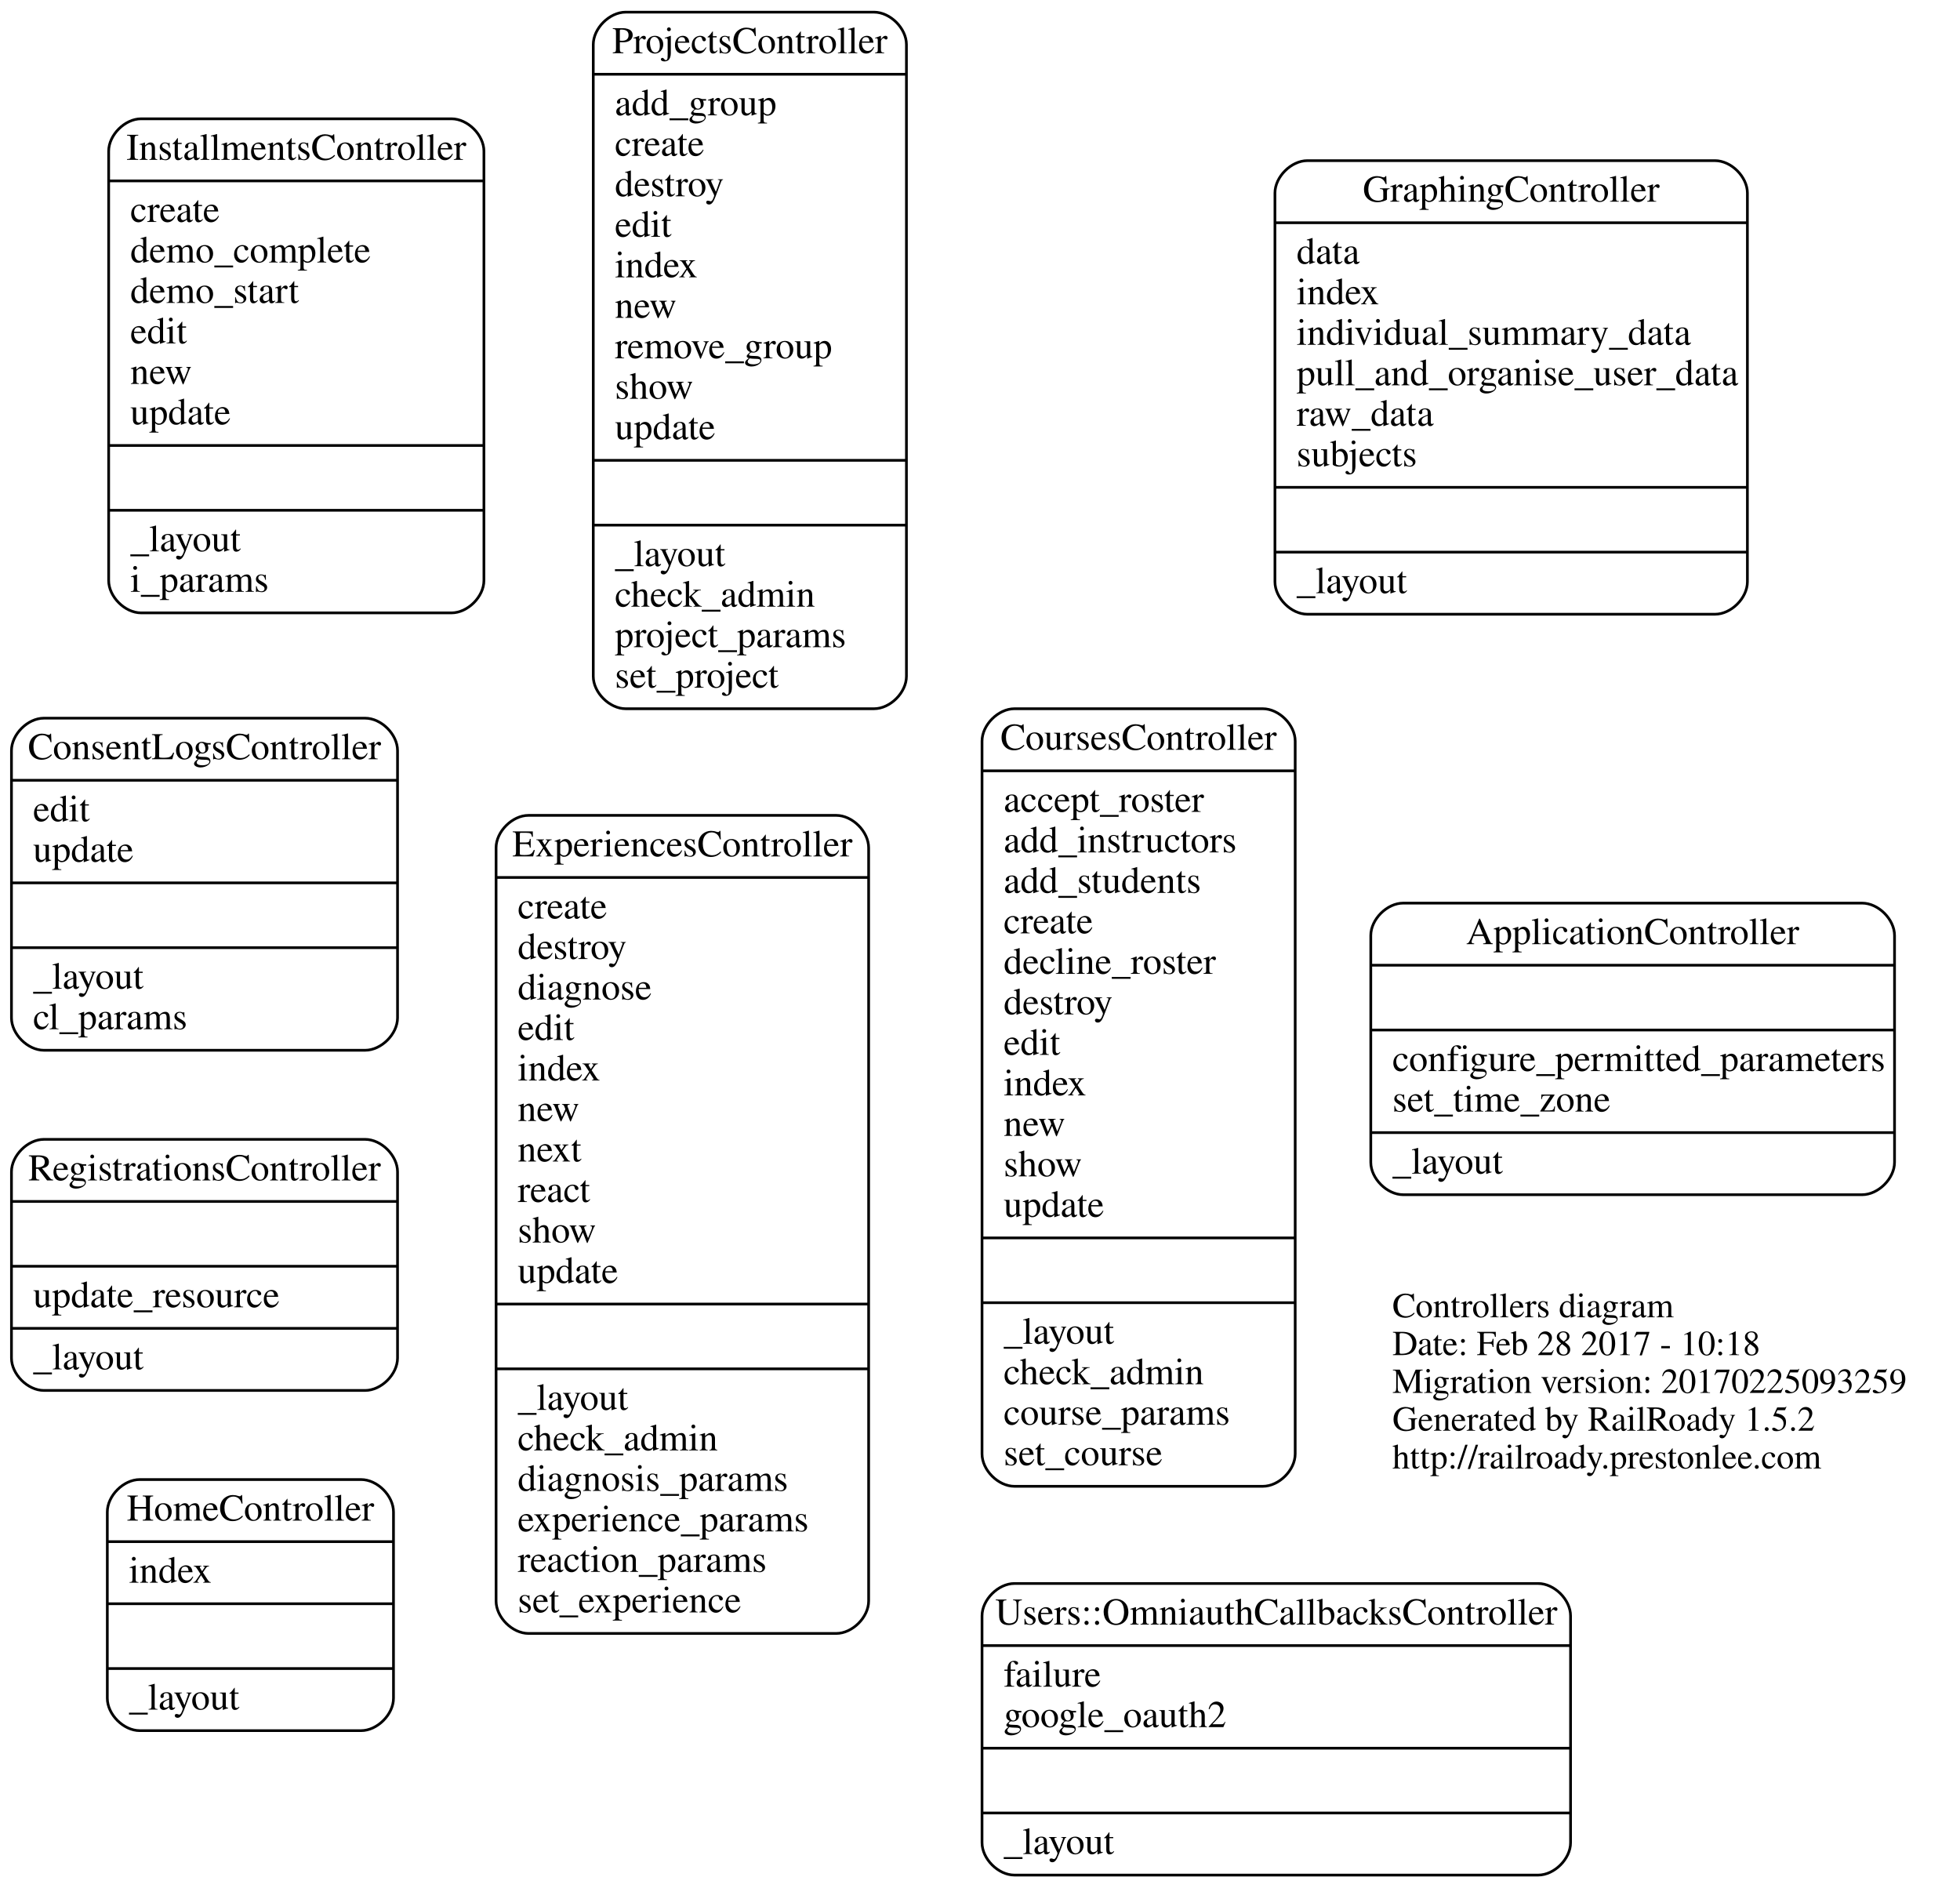
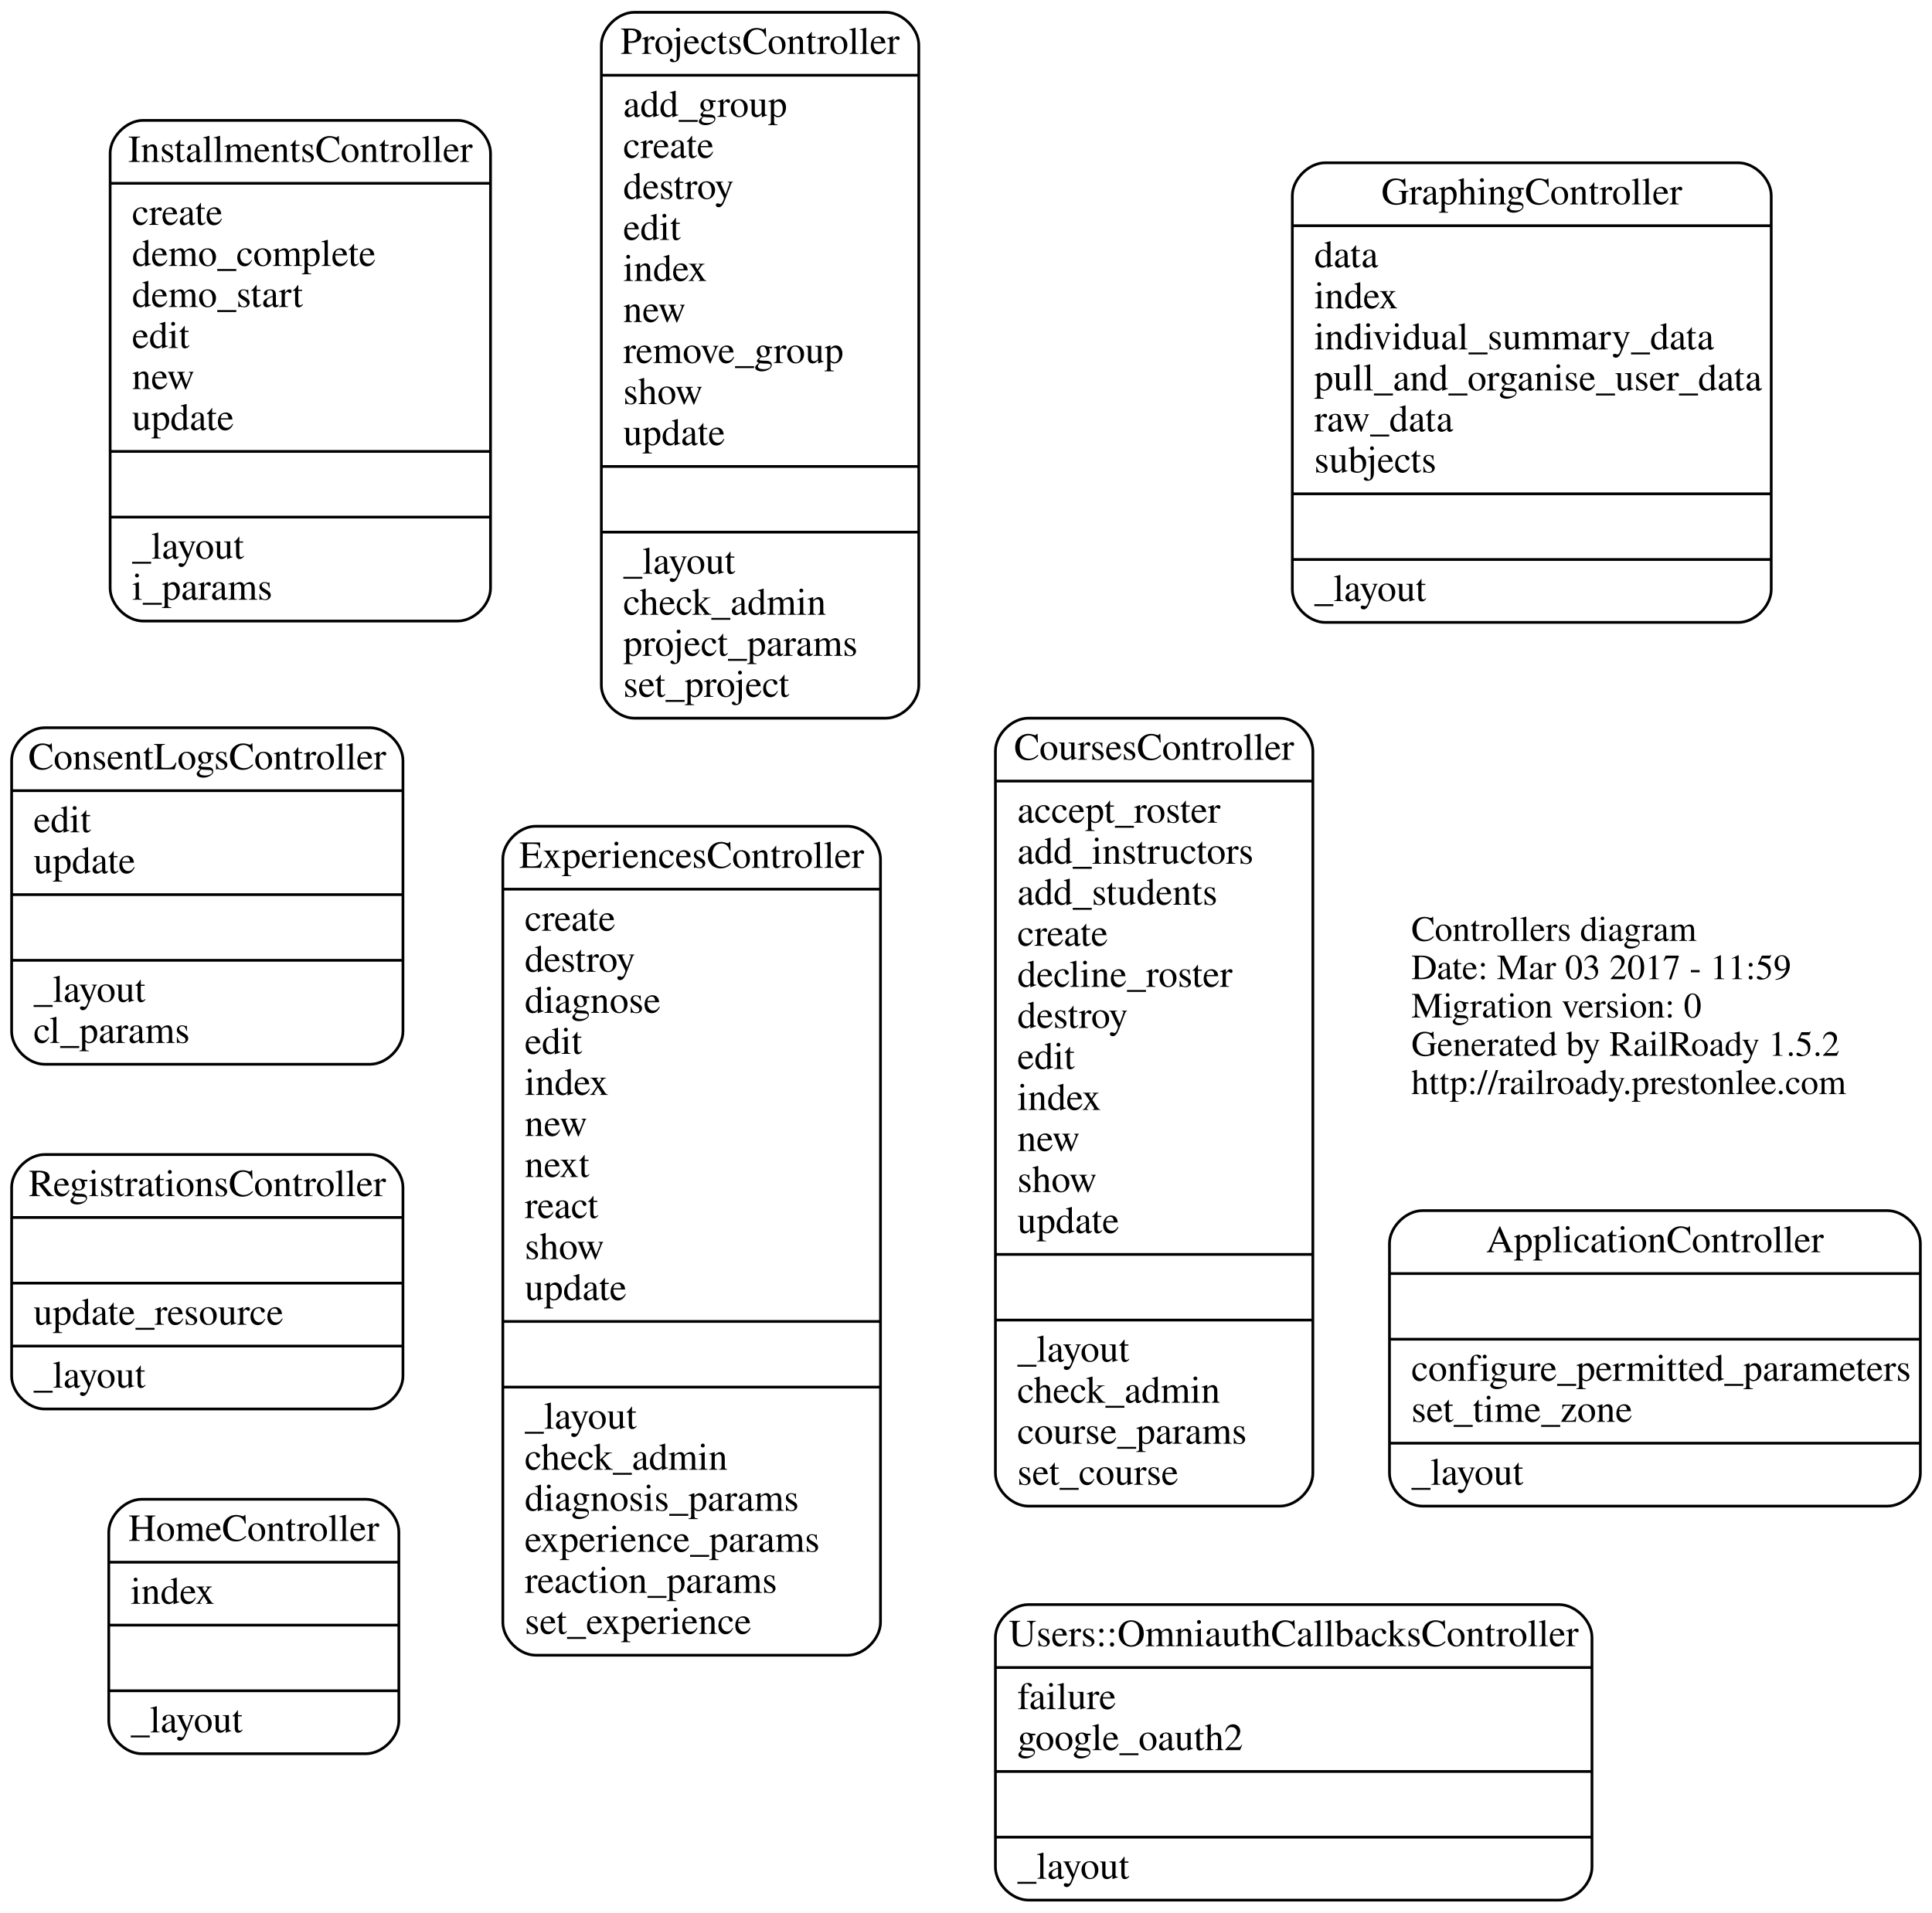
- <svg xmlns="http://www.w3.org/2000/svg" width="726pt" height="699pt" viewBox="0.00 0.00 725.50 699.00">
+ <svg xmlns="http://www.w3.org/2000/svg" width="706pt" height="699pt" viewBox="0.00 0.00 705.50 699.00">
  <g id="graph0" class="graph" transform="scale(1 1) rotate(0) translate(255.5 443.5)">
-     <polygon fill="none" stroke="none" points="-255.5,255.5 -255.5,-443.5 470,-443.5 470,255.5 -255.5,255.5" />
+     <polygon fill="none" stroke="none" points="-255.5,255.5 -255.5,-443.5 450,-443.5 450,255.5 -255.5,255.5" />
    <g id="node1" class="node">
-       <text text-anchor="start" x="260" y="44.4" font-family="Times,serif" font-size="13.00">Controllers diagram</text>
-       <text text-anchor="start" x="260" y="58.4" font-family="Times,serif" font-size="13.00">Date: Feb 28 2017 - 10:18</text>
-       <text text-anchor="start" x="260" y="72.4" font-family="Times,serif" font-size="13.00">Migration version: 20170225093259</text>
-       <text text-anchor="start" x="260" y="86.4" font-family="Times,serif" font-size="13.00">Generated by RailRoady 1.5.2</text>
-       <text text-anchor="start" x="260" y="100.4" font-family="Times,serif" font-size="13.00">http://railroady.prestonlee.com</text>
+       <text text-anchor="start" x="260" y="-99.6" font-family="Times,serif" font-size="13.00">Controllers diagram</text>
+       <text text-anchor="start" x="260" y="-85.6" font-family="Times,serif" font-size="13.00">Date: Mar 03 2017 - 11:59</text>
+       <text text-anchor="start" x="260" y="-71.6" font-family="Times,serif" font-size="13.00">Migration version: 0</text>
+       <text text-anchor="start" x="260" y="-57.6" font-family="Times,serif" font-size="13.00">Generated by RailRoady 1.5.2</text>
+       <text text-anchor="start" x="260" y="-43.6" font-family="Times,serif" font-size="13.00">http://railroady.prestonlee.com</text>
    </g>
    <g id="node2" class="node">
      <path fill="none" stroke="black" d="M-24,-181C-24,-181 68,-181 68,-181 74,-181 80,-187 80,-193 80,-193 80,-427 80,-427 80,-433 74,-439 68,-439 68,-439 -24,-439 -24,-439 -30,-439 -36,-433 -36,-427 -36,-427 -36,-193 -36,-193 -36,-187 -30,-181 -24,-181" />
      <text text-anchor="middle" x="22" y="-423.8" font-family="Times,serif" font-size="14.00">ProjectsController</text>
      <polyline fill="none" stroke="black" points="-36,-416 80,-416 " />
      <text text-anchor="start" x="-28" y="-400.8" font-family="Times,serif" font-size="14.00">add_group</text>
      <text text-anchor="start" x="-28" y="-385.8" font-family="Times,serif" font-size="14.00">create</text>
      <text text-anchor="start" x="-28" y="-370.8" font-family="Times,serif" font-size="14.00">destroy</text>
      <text text-anchor="start" x="-28" y="-355.8" font-family="Times,serif" font-size="14.00">edit</text>
      <text text-anchor="start" x="-28" y="-340.8" font-family="Times,serif" font-size="14.00">index</text>
      <text text-anchor="start" x="-28" y="-325.8" font-family="Times,serif" font-size="14.00">new</text>
      <text text-anchor="start" x="-28" y="-310.8" font-family="Times,serif" font-size="14.00">remove_group</text>
      <text text-anchor="start" x="-28" y="-295.8" font-family="Times,serif" font-size="14.00">show</text>
      <text text-anchor="start" x="-28" y="-280.8" font-family="Times,serif" font-size="14.00">update</text>
      <polyline fill="none" stroke="black" points="-36,-273 80,-273 " />
      <polyline fill="none" stroke="black" points="-36,-249 80,-249 " />
      <text text-anchor="start" x="-28" y="-233.8" font-family="Times,serif" font-size="14.00">_layout</text>
      <text text-anchor="start" x="-28" y="-218.8" font-family="Times,serif" font-size="14.00">check_admin</text>
      <text text-anchor="start" x="-28" y="-203.8" font-family="Times,serif" font-size="14.00">project_params</text>
      <text text-anchor="start" x="-28" y="-188.8" font-family="Times,serif" font-size="14.00">set_project</text>
    </g>
    <g id="node3" class="node">
      <path fill="none" stroke="black" d="M120,107C120,107 212,107 212,107 218,107 224,101 224,95 224,95 224,-169 224,-169 224,-175 218,-181 212,-181 212,-181 120,-181 120,-181 114,-181 108,-175 108,-169 108,-169 108,95 108,95 108,101 114,107 120,107" />
      <text text-anchor="middle" x="166" y="-165.8" font-family="Times,serif" font-size="14.00">CoursesController</text>
      <polyline fill="none" stroke="black" points="108,-158 224,-158 " />
      <text text-anchor="start" x="116" y="-142.8" font-family="Times,serif" font-size="14.00">accept_roster</text>
      <text text-anchor="start" x="116" y="-127.8" font-family="Times,serif" font-size="14.00">add_instructors</text>
      <text text-anchor="start" x="116" y="-112.8" font-family="Times,serif" font-size="14.00">add_students</text>
      <text text-anchor="start" x="116" y="-97.8" font-family="Times,serif" font-size="14.00">create</text>
      <text text-anchor="start" x="116" y="-82.8" font-family="Times,serif" font-size="14.00">decline_roster</text>
      <text text-anchor="start" x="116" y="-67.8" font-family="Times,serif" font-size="14.00">destroy</text>
      <text text-anchor="start" x="116" y="-52.8" font-family="Times,serif" font-size="14.00">edit</text>
      <text text-anchor="start" x="116" y="-37.8" font-family="Times,serif" font-size="14.00">index</text>
      <text text-anchor="start" x="116" y="-22.8" font-family="Times,serif" font-size="14.00">new</text>
      <text text-anchor="start" x="116" y="-7.8" font-family="Times,serif" font-size="14.00">show</text>
      <text text-anchor="start" x="116" y="7.2" font-family="Times,serif" font-size="14.00">update</text>
      <polyline fill="none" stroke="black" points="108,15 224,15 " />
      <polyline fill="none" stroke="black" points="108,39 224,39 " />
      <text text-anchor="start" x="116" y="54.2" font-family="Times,serif" font-size="14.00">_layout</text>
      <text text-anchor="start" x="116" y="69.2" font-family="Times,serif" font-size="14.00">check_admin</text>
      <text text-anchor="start" x="116" y="84.2" font-family="Times,serif" font-size="14.00">course_params</text>
      <text text-anchor="start" x="116" y="99.2" font-family="Times,serif" font-size="14.00">set_course</text>
    </g>
    <g id="node4" class="node">
-       <path fill="none" stroke="black" d="M264,-1C264,-1 434,-1 434,-1 440,-1 446,-7 446,-13 446,-13 446,-97 446,-97 446,-103 440,-109 434,-109 434,-109 264,-109 264,-109 258,-109 252,-103 252,-97 252,-97 252,-13 252,-13 252,-7 258,-1 264,-1" />
-       <text text-anchor="middle" x="349" y="-93.8" font-family="Times,serif" font-size="14.00">ApplicationController</text>
-       <polyline fill="none" stroke="black" points="252,-86 446,-86 " />
-       <polyline fill="none" stroke="black" points="252,-62 446,-62 " />
-       <text text-anchor="start" x="260" y="-46.8" font-family="Times,serif" font-size="14.00">configure_permitted_parameters</text>
-       <text text-anchor="start" x="260" y="-31.8" font-family="Times,serif" font-size="14.00">set_time_zone</text>
-       <polyline fill="none" stroke="black" points="252,-24 446,-24 " />
-       <text text-anchor="start" x="260" y="-8.8" font-family="Times,serif" font-size="14.00">_layout</text>
+       <path fill="none" stroke="black" d="M264,107C264,107 434,107 434,107 440,107 446,101 446,95 446,95 446,11 446,11 446,5 440,-1 434,-1 434,-1 264,-1 264,-1 258,-1 252,5 252,11 252,11 252,95 252,95 252,101 258,107 264,107" />
+       <text text-anchor="middle" x="349" y="14.2" font-family="Times,serif" font-size="14.00">ApplicationController</text>
+       <polyline fill="none" stroke="black" points="252,22 446,22 " />
+       <polyline fill="none" stroke="black" points="252,46 446,46 " />
+       <text text-anchor="start" x="260" y="61.2" font-family="Times,serif" font-size="14.00">configure_permitted_parameters</text>
+       <text text-anchor="start" x="260" y="76.2" font-family="Times,serif" font-size="14.00">set_time_zone</text>
+       <polyline fill="none" stroke="black" points="252,84 446,84 " />
+       <text text-anchor="start" x="260" y="99.2" font-family="Times,serif" font-size="14.00">_layout</text>
    </g>
    <g id="node5" class="node">
      <path fill="none" stroke="black" d="M-239.5,71.5C-239.5,71.5 -120.5,71.5 -120.5,71.5 -114.5,71.5 -108.5,65.5 -108.5,59.5 -108.5,59.5 -108.5,-9.5 -108.5,-9.5 -108.5,-15.5 -114.5,-21.5 -120.5,-21.5 -120.5,-21.5 -239.5,-21.5 -239.5,-21.5 -245.5,-21.5 -251.5,-15.5 -251.5,-9.5 -251.5,-9.5 -251.5,59.5 -251.5,59.5 -251.5,65.5 -245.5,71.5 -239.5,71.5" />
      <text text-anchor="middle" x="-180" y="-6.3" font-family="Times,serif" font-size="14.00">RegistrationsController</text>
      <polyline fill="none" stroke="black" points="-251.5,1.5 -108.5,1.5 " />
      <polyline fill="none" stroke="black" points="-251.5,25.5 -108.5,25.5 " />
      <text text-anchor="start" x="-243.5" y="40.7" font-family="Times,serif" font-size="14.00">update_resource</text>
      <polyline fill="none" stroke="black" points="-251.5,48.5 -108.5,48.5 " />
      <text text-anchor="start" x="-243.5" y="63.7" font-family="Times,serif" font-size="14.00">_layout</text>
    </g>
    <g id="node6" class="node">
      <path fill="none" stroke="black" d="M-60,161.5C-60,161.5 54,161.5 54,161.5 60,161.5 66,155.5 66,149.5 66,149.5 66,-129.5 66,-129.5 66,-135.5 60,-141.5 54,-141.5 54,-141.5 -60,-141.5 -60,-141.5 -66,-141.5 -72,-135.5 -72,-129.5 -72,-129.5 -72,149.5 -72,149.5 -72,155.5 -66,161.5 -60,161.5" />
      <text text-anchor="middle" x="-3" y="-126.3" font-family="Times,serif" font-size="14.00">ExperiencesController</text>
      <polyline fill="none" stroke="black" points="-72,-118.5 66,-118.5 " />
      <text text-anchor="start" x="-64" y="-103.3" font-family="Times,serif" font-size="14.00">create</text>
      <text text-anchor="start" x="-64" y="-88.3" font-family="Times,serif" font-size="14.00">destroy</text>
      <text text-anchor="start" x="-64" y="-73.3" font-family="Times,serif" font-size="14.00">diagnose</text>
      <text text-anchor="start" x="-64" y="-58.3" font-family="Times,serif" font-size="14.00">edit</text>
      <text text-anchor="start" x="-64" y="-43.3" font-family="Times,serif" font-size="14.00">index</text>
      <text text-anchor="start" x="-64" y="-28.3" font-family="Times,serif" font-size="14.00">new</text>
      <text text-anchor="start" x="-64" y="-13.3" font-family="Times,serif" font-size="14.00">next</text>
      <text text-anchor="start" x="-64" y="1.7" font-family="Times,serif" font-size="14.00">react</text>
      <text text-anchor="start" x="-64" y="16.7" font-family="Times,serif" font-size="14.00">show</text>
      <text text-anchor="start" x="-64" y="31.7" font-family="Times,serif" font-size="14.00">update</text>
      <polyline fill="none" stroke="black" points="-72,39.5 66,39.5 " />
      <polyline fill="none" stroke="black" points="-72,63.5 66,63.5 " />
      <text text-anchor="start" x="-64" y="78.7" font-family="Times,serif" font-size="14.00">_layout</text>
      <text text-anchor="start" x="-64" y="93.7" font-family="Times,serif" font-size="14.00">check_admin</text>
      <text text-anchor="start" x="-64" y="108.7" font-family="Times,serif" font-size="14.00">diagnosis_params</text>
      <text text-anchor="start" x="-64" y="123.7" font-family="Times,serif" font-size="14.00">experience_params</text>
      <text text-anchor="start" x="-64" y="138.7" font-family="Times,serif" font-size="14.00">reaction_params</text>
      <text text-anchor="start" x="-64" y="153.7" font-family="Times,serif" font-size="14.00">set_experience</text>
    </g>
    <g id="node7" class="node">
      <path fill="none" stroke="black" d="M120,251C120,251 314,251 314,251 320,251 326,245 326,239 326,239 326,155 326,155 326,149 320,143 314,143 314,143 120,143 120,143 114,143 108,149 108,155 108,155 108,239 108,239 108,245 114,251 120,251" />
      <text text-anchor="middle" x="217" y="158.2" font-family="Times,serif" font-size="14.00">Users::OmniauthCallbacksController</text>
      <polyline fill="none" stroke="black" points="108,166 326,166 " />
      <text text-anchor="start" x="116" y="181.2" font-family="Times,serif" font-size="14.00">failure</text>
      <text text-anchor="start" x="116" y="196.2" font-family="Times,serif" font-size="14.00">google_oauth2</text>
      <polyline fill="none" stroke="black" points="108,204 326,204 " />
      <polyline fill="none" stroke="black" points="108,228 326,228 " />
      <text text-anchor="start" x="116" y="243.2" font-family="Times,serif" font-size="14.00">_layout</text>
    </g>
    <g id="node8" class="node">
      <path fill="none" stroke="black" d="M-204,197.5C-204,197.5 -122,197.5 -122,197.5 -116,197.5 -110,191.5 -110,185.5 -110,185.5 -110,116.5 -110,116.5 -110,110.5 -116,104.5 -122,104.5 -122,104.5 -204,104.5 -204,104.5 -210,104.5 -216,110.5 -216,116.5 -216,116.5 -216,185.5 -216,185.5 -216,191.5 -210,197.5 -204,197.5" />
      <text text-anchor="middle" x="-163" y="119.7" font-family="Times,serif" font-size="14.00">HomeController</text>
      <polyline fill="none" stroke="black" points="-216,127.5 -110,127.5 " />
      <text text-anchor="start" x="-208" y="142.7" font-family="Times,serif" font-size="14.00">index</text>
      <polyline fill="none" stroke="black" points="-216,150.5 -110,150.5 " />
      <polyline fill="none" stroke="black" points="-216,174.5 -110,174.5 " />
      <text text-anchor="start" x="-208" y="189.7" font-family="Times,serif" font-size="14.00">_layout</text>
    </g>
    <g id="node9" class="node">
      <path fill="none" stroke="black" d="M-203.5,-216.5C-203.5,-216.5 -88.5,-216.5 -88.5,-216.5 -82.5,-216.5 -76.5,-222.5 -76.5,-228.5 -76.5,-228.5 -76.5,-387.5 -76.5,-387.5 -76.5,-393.5 -82.5,-399.5 -88.5,-399.5 -88.5,-399.5 -203.5,-399.5 -203.5,-399.5 -209.5,-399.5 -215.5,-393.5 -215.5,-387.5 -215.5,-387.5 -215.5,-228.5 -215.5,-228.5 -215.5,-222.5 -209.5,-216.5 -203.5,-216.5" />
      <text text-anchor="middle" x="-146" y="-384.3" font-family="Times,serif" font-size="14.00">InstallmentsController</text>
      <polyline fill="none" stroke="black" points="-215.5,-376.5 -76.5,-376.5 " />
      <text text-anchor="start" x="-207.5" y="-361.3" font-family="Times,serif" font-size="14.00">create</text>
      <text text-anchor="start" x="-207.5" y="-346.3" font-family="Times,serif" font-size="14.00">demo_complete</text>
      <text text-anchor="start" x="-207.5" y="-331.3" font-family="Times,serif" font-size="14.00">demo_start</text>
      <text text-anchor="start" x="-207.5" y="-316.3" font-family="Times,serif" font-size="14.00">edit</text>
      <text text-anchor="start" x="-207.5" y="-301.3" font-family="Times,serif" font-size="14.00">new</text>
      <text text-anchor="start" x="-207.5" y="-286.3" font-family="Times,serif" font-size="14.00">update</text>
      <polyline fill="none" stroke="black" points="-215.5,-278.5 -76.5,-278.5 " />
      <polyline fill="none" stroke="black" points="-215.5,-254.5 -76.5,-254.5 " />
      <text text-anchor="start" x="-207.5" y="-239.3" font-family="Times,serif" font-size="14.00">_layout</text>
      <text text-anchor="start" x="-207.5" y="-224.3" font-family="Times,serif" font-size="14.00">i_params</text>
    </g>
    <g id="node10" class="node">
      <path fill="none" stroke="black" d="M-239.5,-54.5C-239.5,-54.5 -120.5,-54.5 -120.5,-54.5 -114.5,-54.5 -108.5,-60.5 -108.5,-66.5 -108.5,-66.5 -108.5,-165.5 -108.5,-165.5 -108.5,-171.5 -114.5,-177.5 -120.5,-177.5 -120.5,-177.5 -239.5,-177.5 -239.5,-177.5 -245.5,-177.5 -251.5,-171.5 -251.5,-165.5 -251.5,-165.5 -251.5,-66.5 -251.5,-66.5 -251.5,-60.5 -245.5,-54.5 -239.5,-54.5" />
      <text text-anchor="middle" x="-180" y="-162.3" font-family="Times,serif" font-size="14.00">ConsentLogsController</text>
      <polyline fill="none" stroke="black" points="-251.5,-154.5 -108.5,-154.5 " />
      <text text-anchor="start" x="-243.5" y="-139.3" font-family="Times,serif" font-size="14.00">edit</text>
      <text text-anchor="start" x="-243.5" y="-124.3" font-family="Times,serif" font-size="14.00">update</text>
      <polyline fill="none" stroke="black" points="-251.5,-116.5 -108.5,-116.5 " />
      <polyline fill="none" stroke="black" points="-251.5,-92.5 -108.5,-92.5 " />
      <text text-anchor="start" x="-243.5" y="-77.3" font-family="Times,serif" font-size="14.00">_layout</text>
      <text text-anchor="start" x="-243.5" y="-62.3" font-family="Times,serif" font-size="14.00">cl_params</text>
    </g>
    <g id="node11" class="node">
      <path fill="none" stroke="black" d="M228.5,-216C228.5,-216 379.5,-216 379.5,-216 385.5,-216 391.5,-222 391.5,-228 391.5,-228 391.5,-372 391.5,-372 391.5,-378 385.5,-384 379.5,-384 379.5,-384 228.5,-384 228.5,-384 222.5,-384 216.5,-378 216.5,-372 216.5,-372 216.5,-228 216.5,-228 216.5,-222 222.5,-216 228.5,-216" />
      <text text-anchor="middle" x="304" y="-368.8" font-family="Times,serif" font-size="14.00">GraphingController</text>
      <polyline fill="none" stroke="black" points="216.5,-361 391.5,-361 " />
      <text text-anchor="start" x="224.5" y="-345.8" font-family="Times,serif" font-size="14.00">data</text>
      <text text-anchor="start" x="224.5" y="-330.8" font-family="Times,serif" font-size="14.00">index</text>
      <text text-anchor="start" x="224.5" y="-315.8" font-family="Times,serif" font-size="14.00">individual_summary_data</text>
      <text text-anchor="start" x="224.5" y="-300.8" font-family="Times,serif" font-size="14.00">pull_and_organise_user_data</text>
      <text text-anchor="start" x="224.5" y="-285.8" font-family="Times,serif" font-size="14.00">raw_data</text>
      <text text-anchor="start" x="224.5" y="-270.8" font-family="Times,serif" font-size="14.00">subjects</text>
      <polyline fill="none" stroke="black" points="216.5,-263 391.5,-263 " />
      <polyline fill="none" stroke="black" points="216.5,-239 391.5,-239 " />
      <text text-anchor="start" x="224.5" y="-223.8" font-family="Times,serif" font-size="14.00">_layout</text>
    </g>
  </g>
</svg>
